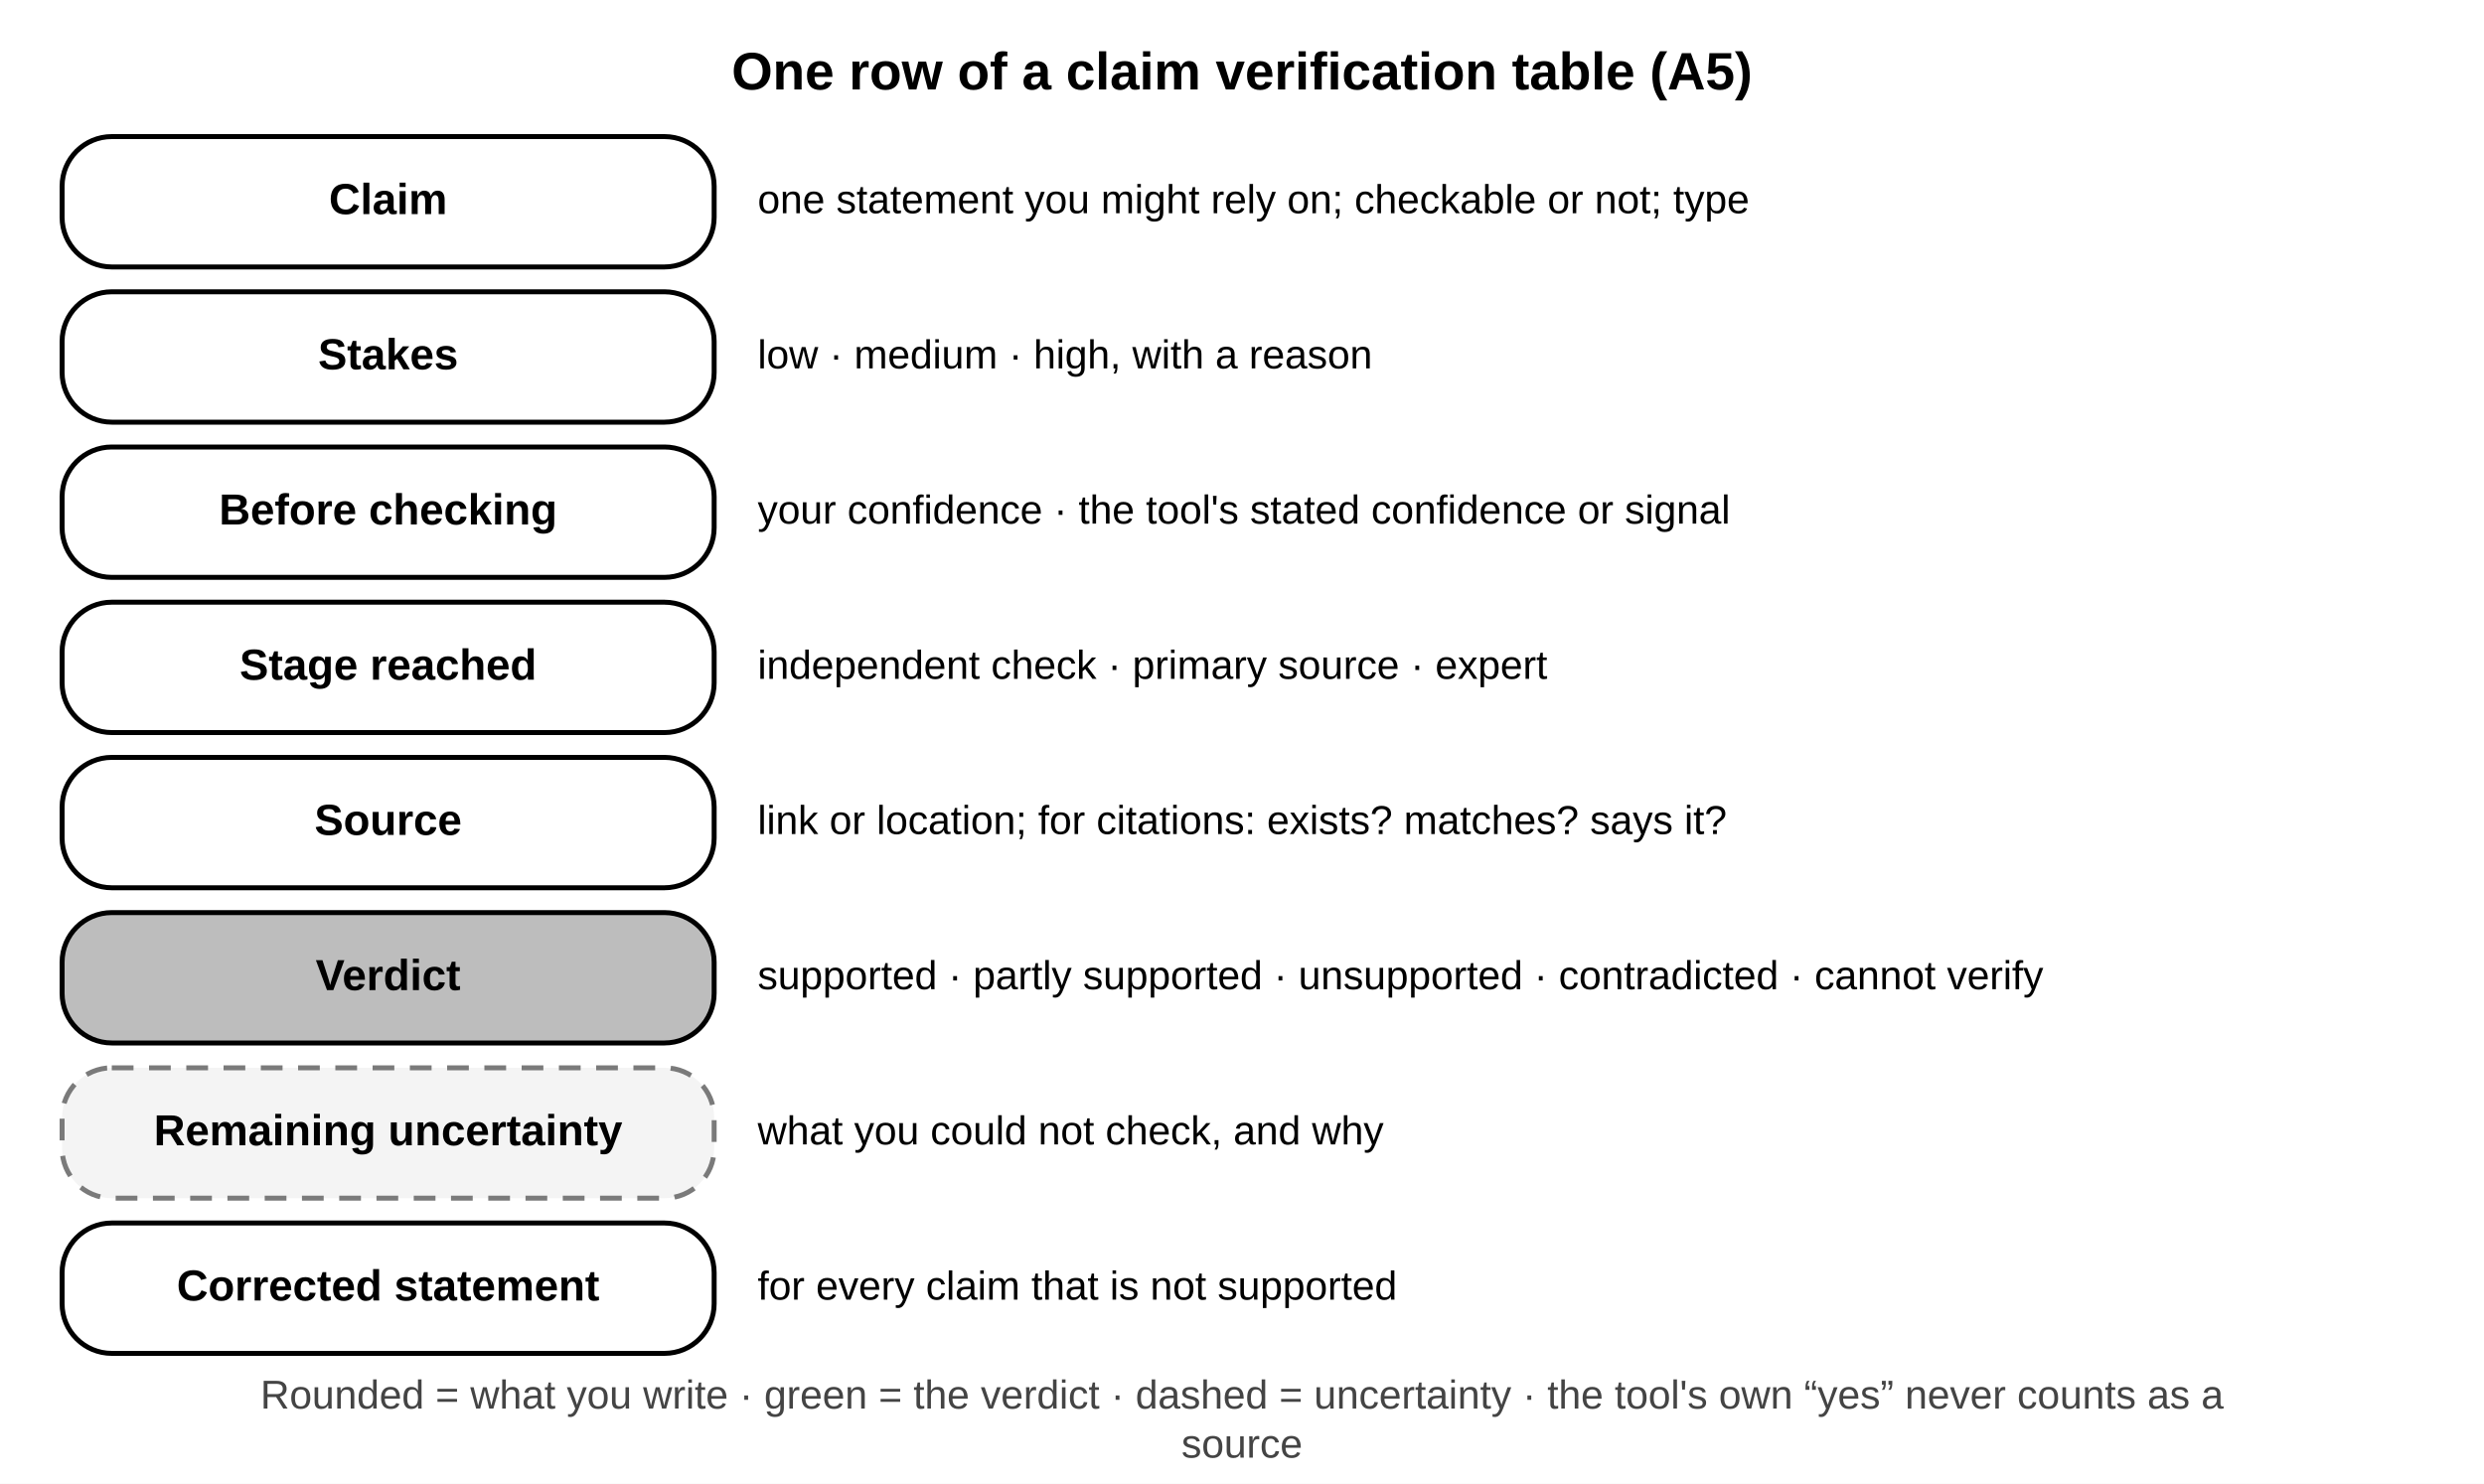
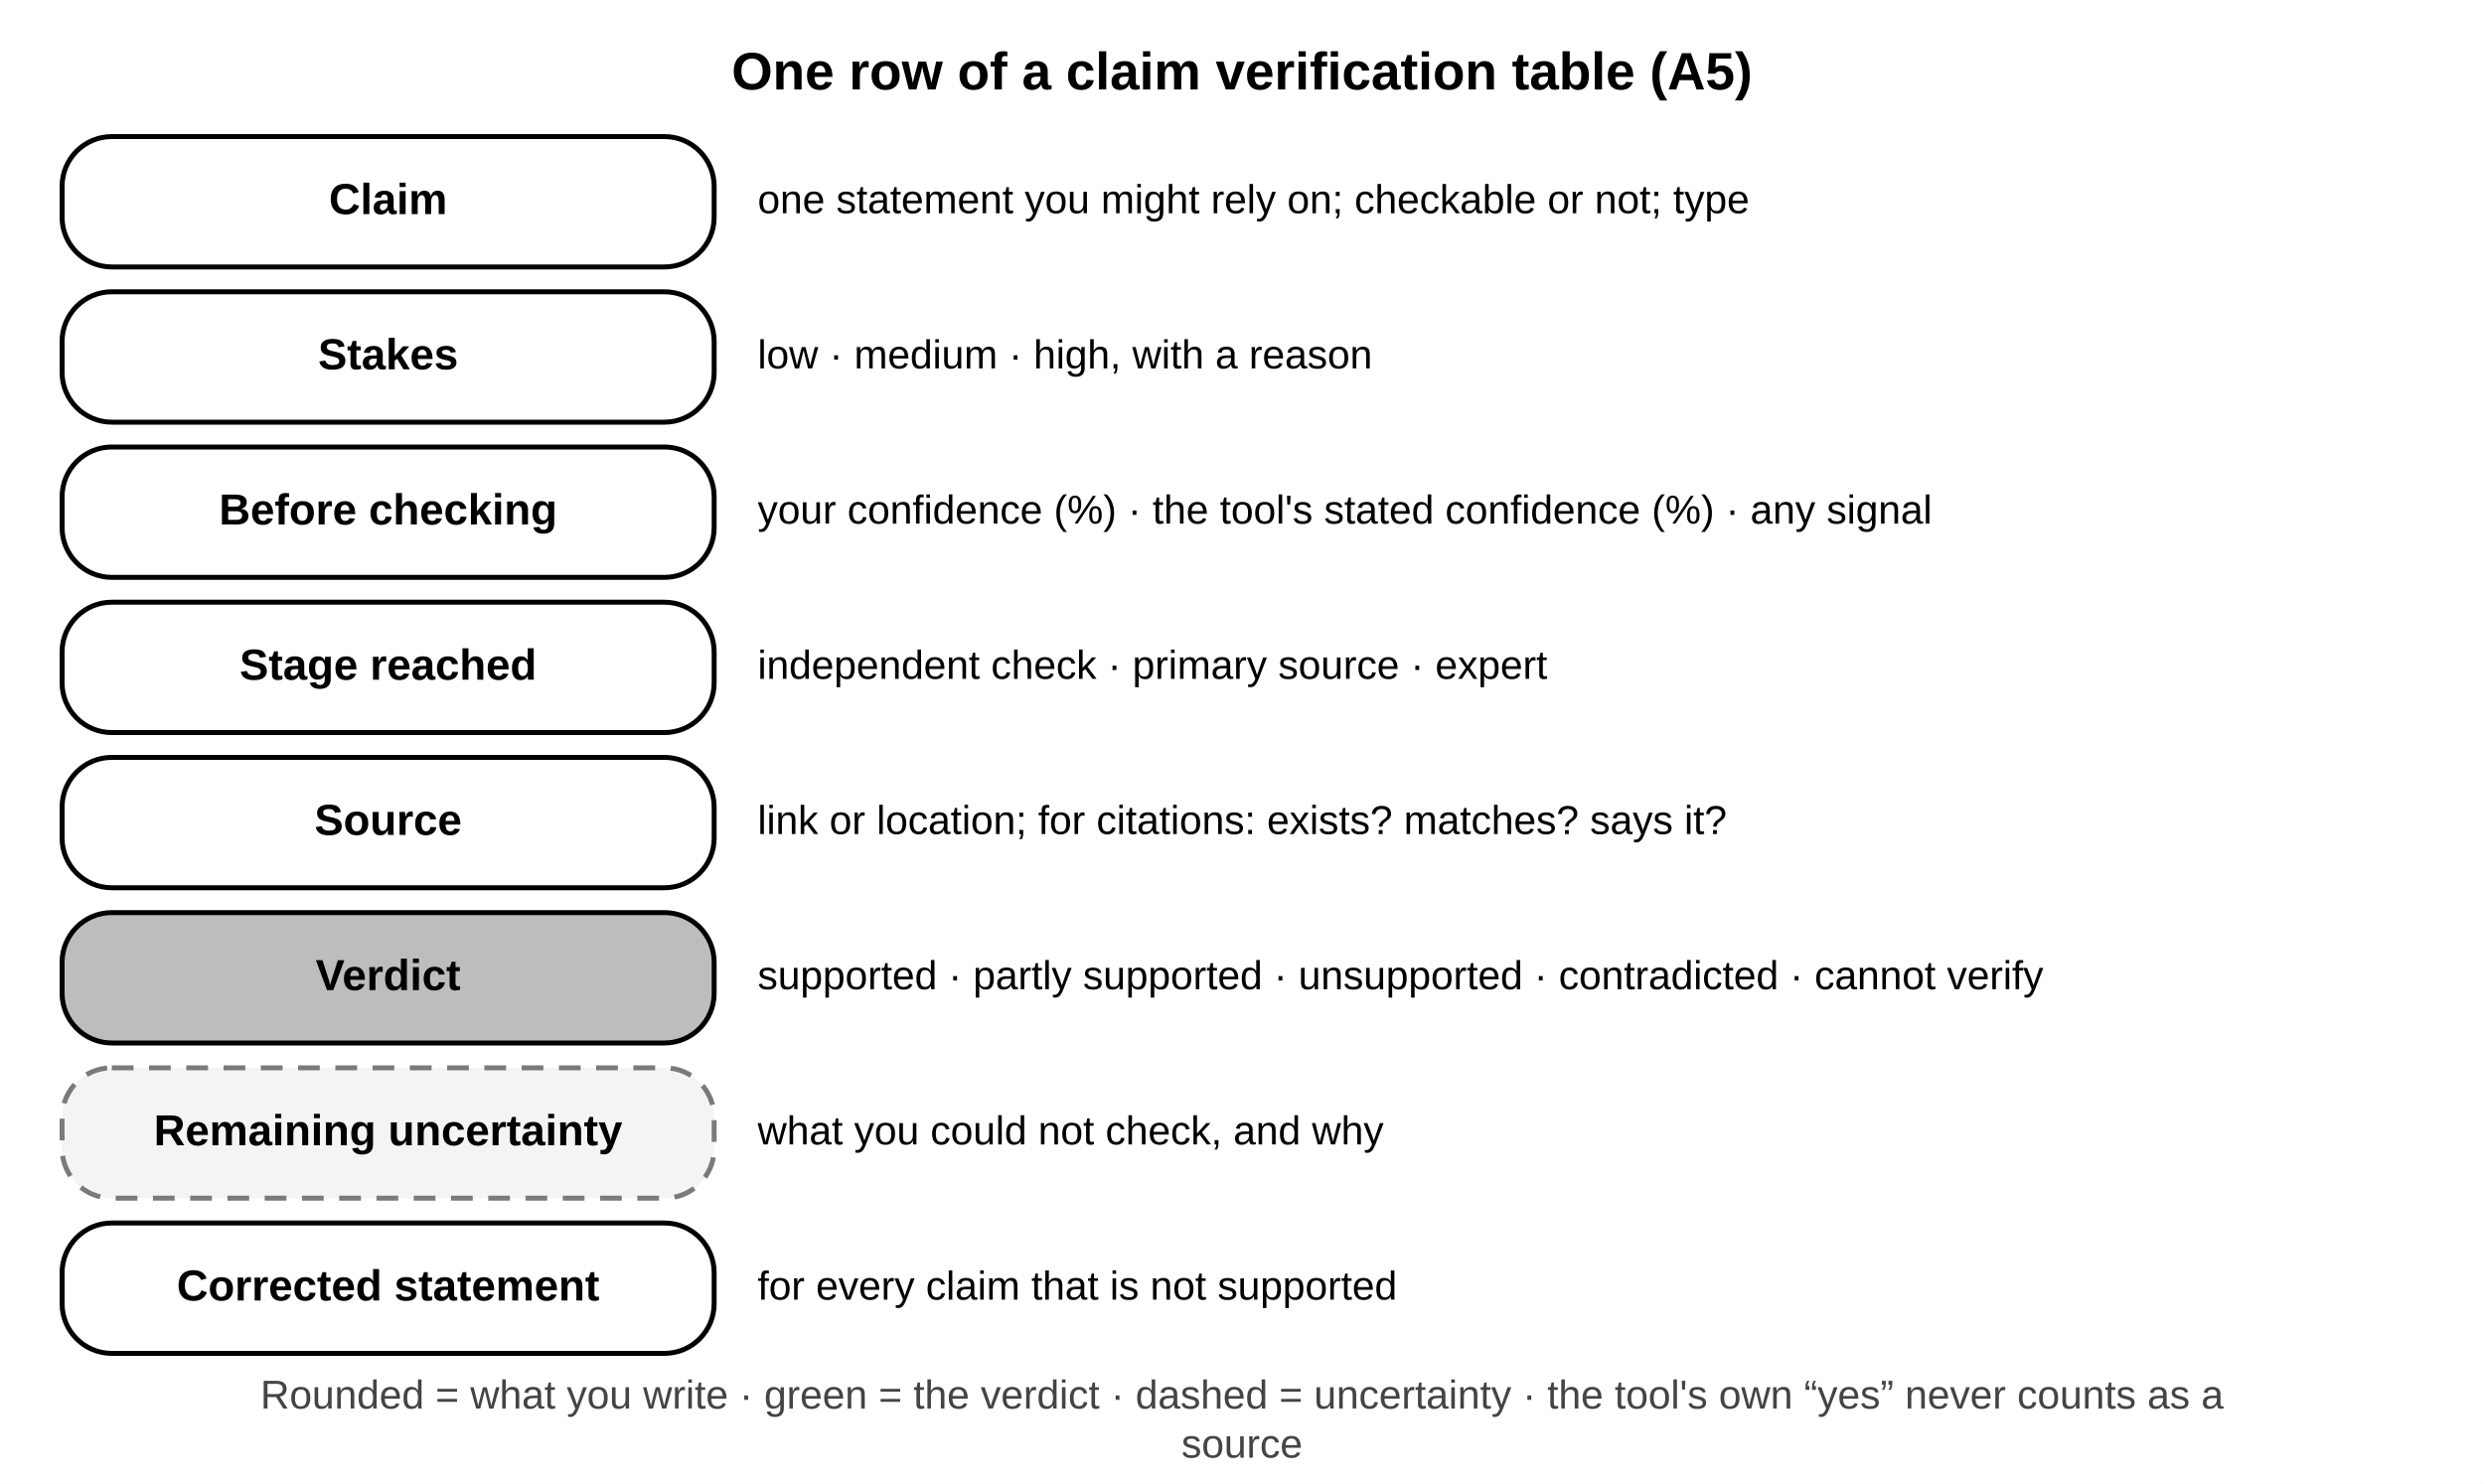
<svg xmlns="http://www.w3.org/2000/svg" viewBox="0 0 800 478" width="800" height="478" role="img" font-family="'Source Sans 3', 'Source Sans Pro', 'Helvetica Neue', Arial, sans-serif">
  <defs>
    <marker id="arrow-gray" viewBox="0 0 10 10" refX="9" refY="5" markerWidth="7" markerHeight="7" orient="auto-start-reverse">
      <path d="M0,0 L10,5 L0,10 z" fill="#000000" />
    </marker>
    <pattern id="hatch" patternUnits="userSpaceOnUse" width="8" height="8" patternTransform="rotate(45)">
      <rect width="8" height="8" fill="#FFFFFF" />
      <line x1="0" y1="0" x2="0" y2="8" stroke="#9A9A9A" stroke-width="1.3" />
    </pattern>
    <pattern id="dots" patternUnits="userSpaceOnUse" width="7" height="7">
      <rect width="7" height="7" fill="#FFFFFF" />
      <circle cx="3.5" cy="3.5" r="1.2" fill="#000" />
    </pattern>
  </defs>
  <rect width="800" height="478" fill="#FFFFFF" />
  <text x="400.0" y="24.0" font-size="17" font-weight="700" text-anchor="middle" dominant-baseline="middle" fill="#000000" style="">One row of a claim verification table (A5)</text>
  <rect x="20" y="44" width="210" height="42" rx="16" fill="#FFFFFF" stroke="#000000" stroke-width="1.6" />
  <text x="125.0" y="65.0" font-size="14" font-weight="600" text-anchor="middle" dominant-baseline="middle" fill="#000000" style="">Claim</text>
  <text x="244.0" y="65.0" font-size="13" font-weight="normal" text-anchor="start" dominant-baseline="middle" fill="#000000" style="">one statement you might rely on; checkable or not; type</text>
  <rect x="20" y="94" width="210" height="42" rx="16" fill="#FFFFFF" stroke="#000000" stroke-width="1.6" />
  <text x="125.0" y="115.0" font-size="14" font-weight="600" text-anchor="middle" dominant-baseline="middle" fill="#000000" style="">Stakes</text>
  <text x="244.0" y="115.0" font-size="13" font-weight="normal" text-anchor="start" dominant-baseline="middle" fill="#000000" style="">low · medium · high, with a reason</text>
  <rect x="20" y="144" width="210" height="42" rx="16" fill="#FFFFFF" stroke="#000000" stroke-width="1.6" />
  <text x="125.0" y="165.0" font-size="14" font-weight="600" text-anchor="middle" dominant-baseline="middle" fill="#000000" style="">Before checking</text>
-   <text x="244.0" y="165.0" font-size="13" font-weight="normal" text-anchor="start" dominant-baseline="middle" fill="#000000" style="">your confidence · the tool's stated confidence or signal</text>
+   <text x="244.0" y="165.0" font-size="13" font-weight="normal" text-anchor="start" dominant-baseline="middle" fill="#000000" style="">your confidence (%) · the tool's stated confidence (%) · any signal</text>
  <rect x="20" y="194" width="210" height="42" rx="16" fill="#FFFFFF" stroke="#000000" stroke-width="1.6" />
  <text x="125.0" y="215.0" font-size="14" font-weight="600" text-anchor="middle" dominant-baseline="middle" fill="#000000" style="">Stage reached</text>
  <text x="244.0" y="215.0" font-size="13" font-weight="normal" text-anchor="start" dominant-baseline="middle" fill="#000000" style="">independent check · primary source · expert</text>
  <rect x="20" y="244" width="210" height="42" rx="16" fill="#FFFFFF" stroke="#000000" stroke-width="1.6" />
  <text x="125.0" y="265.0" font-size="14" font-weight="600" text-anchor="middle" dominant-baseline="middle" fill="#000000" style="">Source</text>
  <text x="244.0" y="265.0" font-size="13" font-weight="normal" text-anchor="start" dominant-baseline="middle" fill="#000000" style="">link or location; for citations: exists? matches? says it?</text>
  <rect x="20" y="294" width="210" height="42" rx="16" fill="#BDBDBD" stroke="#000000" stroke-width="1.6" />
  <text x="125.0" y="315.0" font-size="14" font-weight="600" text-anchor="middle" dominant-baseline="middle" fill="#000000" style="">Verdict</text>
  <text x="244.0" y="315.0" font-size="13" font-weight="normal" text-anchor="start" dominant-baseline="middle" fill="#000000" style="">supported · partly supported · unsupported · contradicted · cannot verify</text>
  <rect x="20" y="344" width="210" height="42" rx="16" fill="#F4F4F4" stroke="#7A7A7A" stroke-width="1.6" stroke-dasharray="7 5" />
  <text x="125.0" y="365.0" font-size="14" font-weight="600" text-anchor="middle" dominant-baseline="middle" fill="#000000" style="">Remaining uncertainty</text>
  <text x="244.0" y="365.0" font-size="13" font-weight="normal" text-anchor="start" dominant-baseline="middle" fill="#000000" style="">what you could not check, and why</text>
  <rect x="20" y="394" width="210" height="42" rx="16" fill="#FFFFFF" stroke="#000000" stroke-width="1.6" />
  <text x="125.0" y="415.0" font-size="14" font-weight="600" text-anchor="middle" dominant-baseline="middle" fill="#000000" style="">Corrected statement</text>
  <text x="244.0" y="415.0" font-size="13" font-weight="normal" text-anchor="start" dominant-baseline="middle" fill="#000000" style="">for every claim that is not supported</text>
  <text x="400.0" y="450.1" font-size="13" font-weight="normal" text-anchor="middle" dominant-baseline="middle" fill="#444444" style="">Rounded = what you write · green = the verdict · dashed = uncertainty · the tool's own “yes” never counts as a</text>
  <text x="400.0" y="465.9" font-size="13" font-weight="normal" text-anchor="middle" dominant-baseline="middle" fill="#444444" style="">source</text>
</svg>
